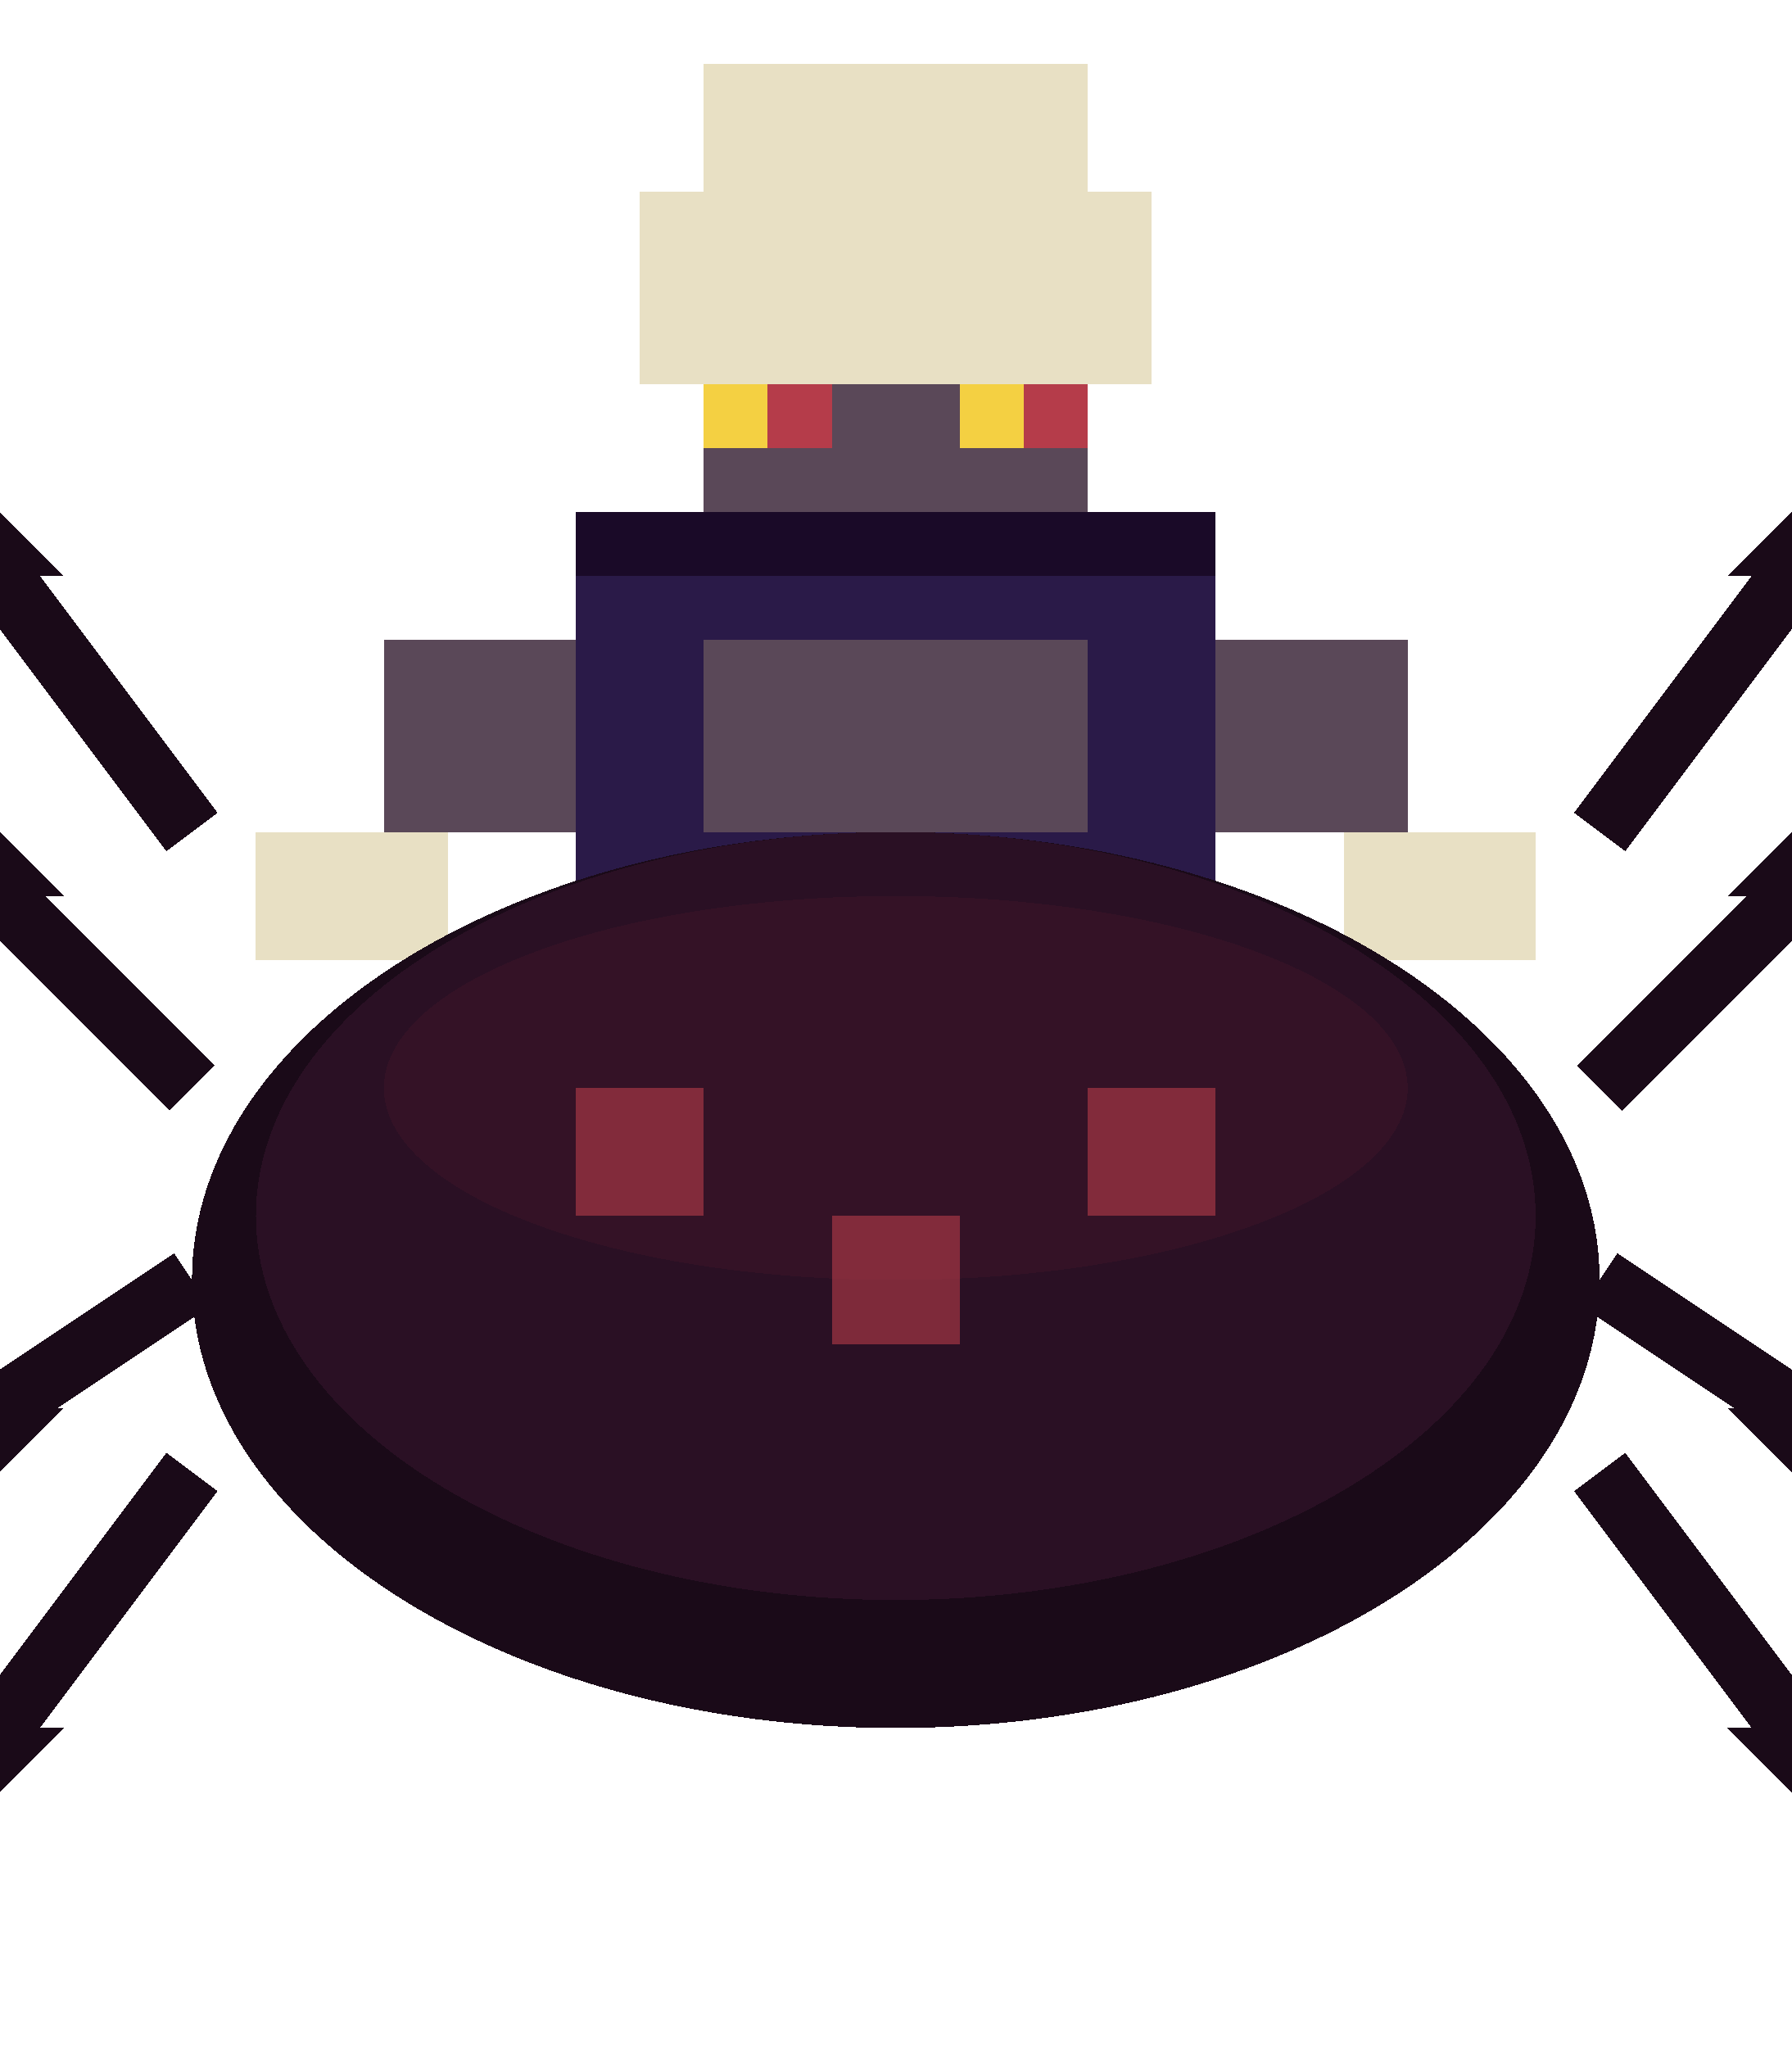
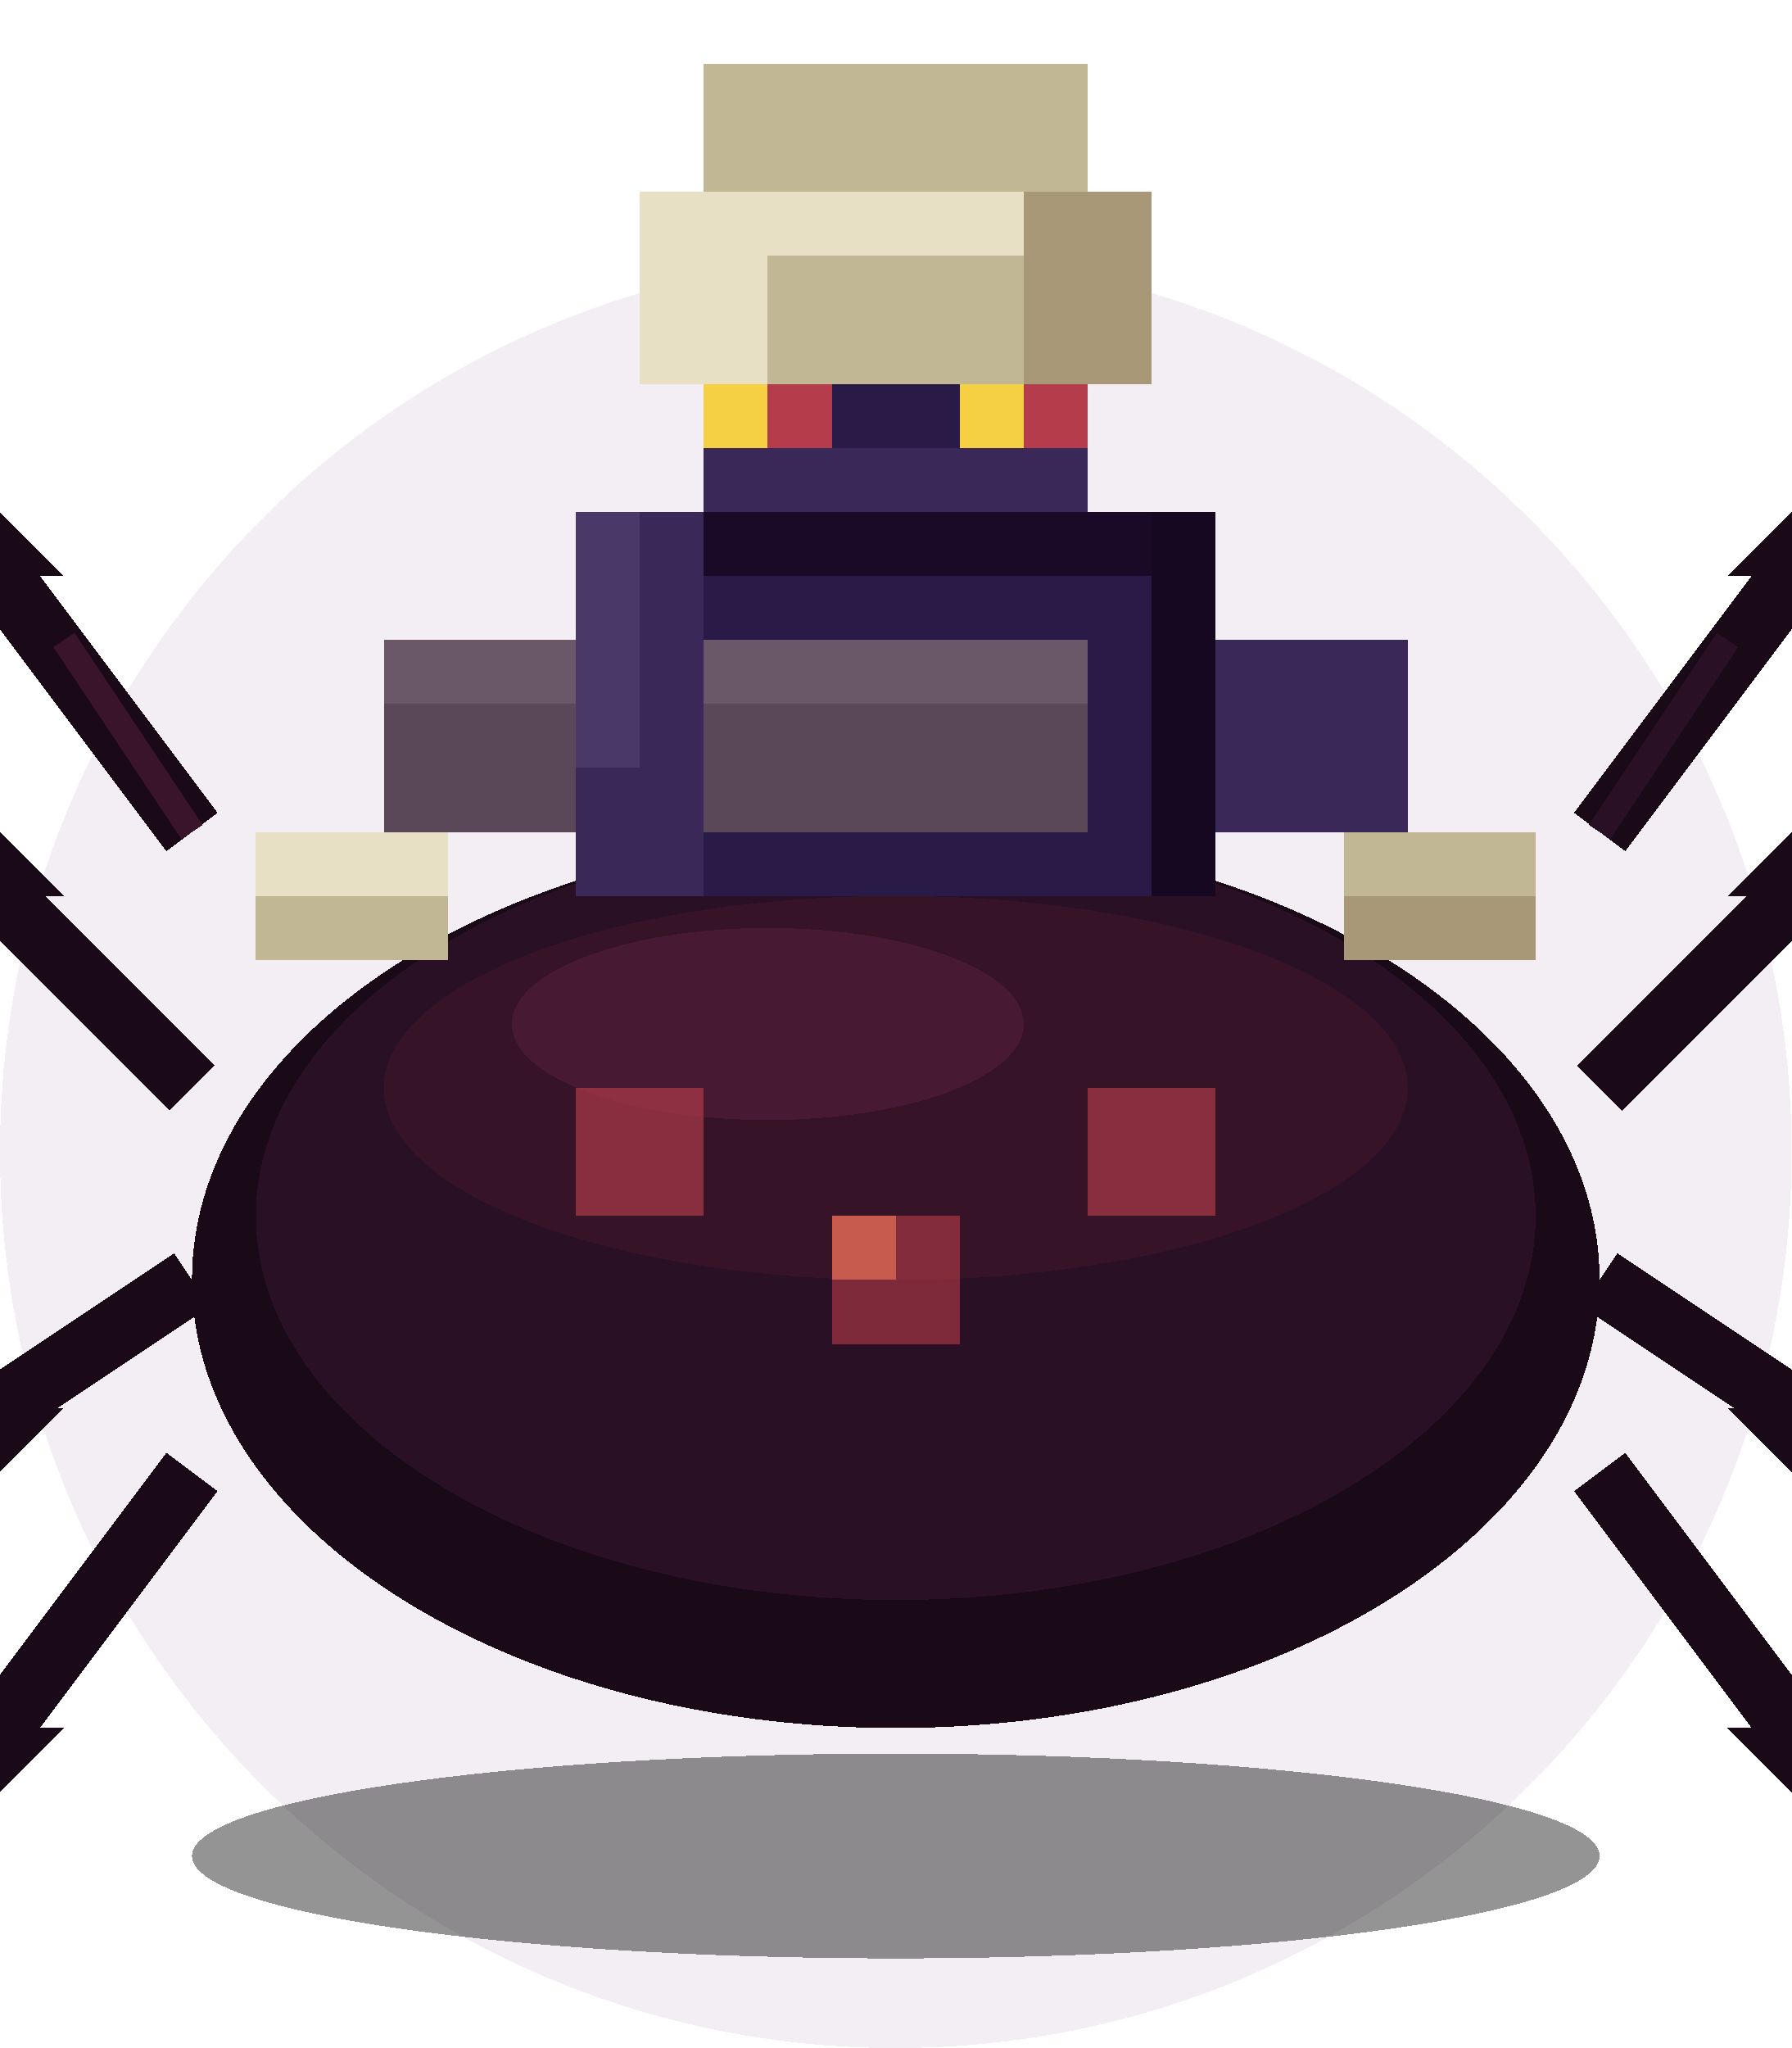
<svg xmlns="http://www.w3.org/2000/svg" viewBox="0 0 28 32" shape-rendering="crispEdges" preserveAspectRatio="xMidYMax meet" aria-label="Drider">
-   <rect x="11" y="1" width="6" height="2" fill="#e8e0c4" />
-   <rect x="10" y="3" width="8" height="3" fill="#e8e0c4" />
-   <rect x="11" y="6" width="6" height="2" fill="#5a4858" />
-   <rect x="11" y="6" width="2" height="1" fill="#b53c4a" />
-   <rect x="15" y="6" width="2" height="1" fill="#b53c4a" />
-   <rect x="11" y="6" width="1" height="1" fill="#f4d042" />
-   <rect x="15" y="6" width="1" height="1" fill="#f4d042" />
-   <rect x="9" y="8" width="10" height="6" fill="#2a1a48" />
-   <rect x="9" y="8" width="10" height="1" fill="#1a0a28" />
-   <rect x="11" y="10" width="6" height="3" fill="#5a4858" />
-   <rect x="6" y="10" width="3" height="3" fill="#5a4858" />
-   <rect x="19" y="10" width="3" height="3" fill="#5a4858" />
-   <rect x="4" y="13" width="3" height="2" fill="#e8e0c4" />
-   <rect x="21" y="13" width="3" height="2" fill="#e8e0c4" />
-   <ellipse cx="14" cy="20" rx="11" ry="7" fill="#1a0a18" />
-   <ellipse cx="14" cy="19" rx="10" ry="6" fill="#2a1024" />
-   <ellipse cx="14" cy="17" rx="8" ry="3" fill="#3a1428" opacity="0.6" />
-   <rect x="9" y="17" width="2" height="2" fill="#b53c4a" opacity="0.6" />
-   <rect x="17" y="17" width="2" height="2" fill="#b53c4a" opacity="0.6" />
-   <rect x="13" y="19" width="2" height="2" fill="#b53c4a" opacity="0.6" />
+   <ellipse cx="14" cy="18" rx="14" ry="14" fill="#5a2a6a" opacity="0.08" />
+   <ellipse cx="14" cy="29" rx="11" ry="1.6" fill="#000" opacity="0.42" />
  <line x1="3" y1="13" x2="0" y2="9" stroke="#1a0a18" stroke-width="1" />
  <line x1="3" y1="17" x2="0" y2="14" stroke="#1a0a18" stroke-width="1" />
  <line x1="3" y1="20" x2="0" y2="22" stroke="#1a0a18" stroke-width="1" />
  <line x1="3" y1="23" x2="0" y2="27" stroke="#1a0a18" stroke-width="1" />
  <line x1="25" y1="13" x2="28" y2="9" stroke="#1a0a18" stroke-width="1" />
  <line x1="25" y1="17" x2="28" y2="14" stroke="#1a0a18" stroke-width="1" />
  <line x1="25" y1="20" x2="28" y2="22" stroke="#1a0a18" stroke-width="1" />
  <line x1="25" y1="23" x2="28" y2="27" stroke="#1a0a18" stroke-width="1" />
+   <line x1="3" y1="13" x2="1" y2="10" stroke="#3a1428" stroke-width="0.4" />
+   <line x1="25" y1="13" x2="27" y2="10" stroke="#2a1024" stroke-width="0.4" />
  <polygon points="0,9 -1,7 1,9" fill="#1a0a18" />
  <polygon points="28,9 29,7 27,9" fill="#1a0a18" />
  <polygon points="0,27 -1,29 1,27" fill="#1a0a18" />
  <polygon points="28,27 29,29 27,27" fill="#1a0a18" />
  <polygon points="0,14 -1,12 1,14" fill="#1a0a18" />
  <polygon points="28,14 29,12 27,14" fill="#1a0a18" />
  <polygon points="0,22 -1,24 1,22" fill="#1a0a18" />
  <polygon points="28,22 29,24 27,22" fill="#1a0a18" />
+   <ellipse cx="14" cy="20" rx="11" ry="7" fill="#1a0a18" />
+   <ellipse cx="14" cy="19" rx="10" ry="6" fill="#2a1024" />
+   <ellipse cx="14" cy="17" rx="8" ry="3" fill="#3a1428" opacity="0.7" />
+   <ellipse cx="12" cy="16" rx="4" ry="1.5" fill="#5a2040" opacity="0.5" />
+   <rect x="9" y="17" width="2" height="2" fill="#b53c4a" opacity="0.65" />
+   <rect x="17" y="17" width="2" height="2" fill="#b53c4a" opacity="0.65" />
+   <rect x="13" y="19" width="2" height="2" fill="#b53c4a" opacity="0.6" />
+   <rect x="13" y="19" width="1" height="1" fill="#f47a5a" opacity="0.6" />
+   <rect x="6" y="10" width="3" height="3" fill="#3a2858" />
+   <rect x="19" y="10" width="3" height="3" fill="#2a1a48" />
+   <rect x="9" y="8" width="10" height="6" fill="#2a1a48" />
+   <rect x="9" y="8" width="10" height="1" fill="#1a0a28" />
+   <rect x="9" y="8" width="2" height="6" fill="#3a2858" />
+   <rect x="9" y="8" width="1" height="4" fill="#4a3868" />
+   <rect x="18" y="8" width="1" height="6" fill="#150820" />
+   <rect x="11" y="10" width="6" height="3" fill="#5a4858" />
+   <rect x="11" y="10" width="6" height="1" fill="#6a5868" />
+   <rect x="6" y="10" width="3" height="3" fill="#5a4858" />
+   <rect x="6" y="10" width="3" height="1" fill="#6a5868" />
+   <rect x="19" y="10" width="3" height="3" fill="#3a2858" />
+   <rect x="4" y="13" width="3" height="2" fill="#c2b794" />
+   <rect x="4" y="13" width="3" height="1" fill="#e8e0c4" />
+   <rect x="21" y="13" width="3" height="2" fill="#a89878" />
+   <rect x="21" y="13" width="3" height="1" fill="#c2b794" />
+   <rect x="11" y="1" width="6" height="2" fill="#c2b794" />
+   <rect x="10" y="3" width="8" height="3" fill="#c2b794" />
+   <rect x="10" y="3" width="8" height="1" fill="#e8e0c4" />
+   <rect x="10" y="3" width="2" height="3" fill="#e8e0c4" />
+   <rect x="16" y="3" width="2" height="3" fill="#a89878" />
+   <rect x="11" y="6" width="6" height="2" fill="#3a2858" />
+   <rect x="11" y="6" width="6" height="1" fill="#2a1a48" />
+   <rect x="11" y="6" width="2" height="1" fill="#b53c4a" />
+   <rect x="15" y="6" width="2" height="1" fill="#b53c4a" />
+   <rect x="11" y="6" width="1" height="1" fill="#f4d042" />
+   <rect x="15" y="6" width="1" height="1" fill="#f4d042" />
</svg>
